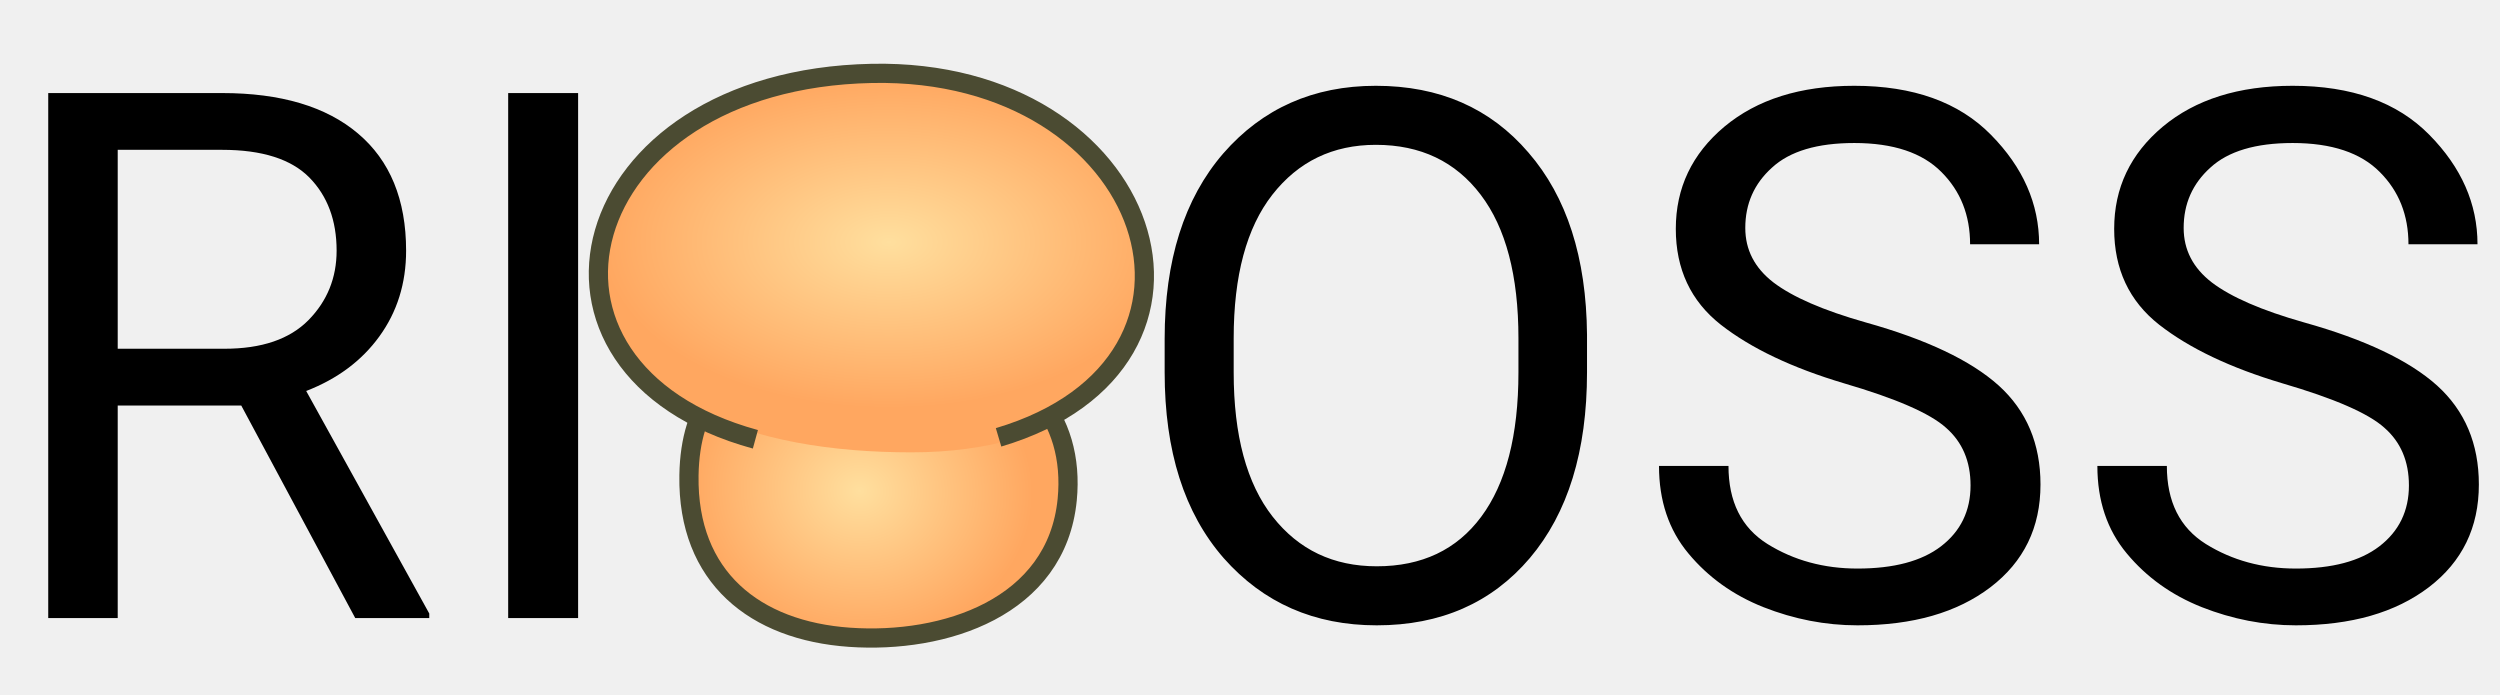
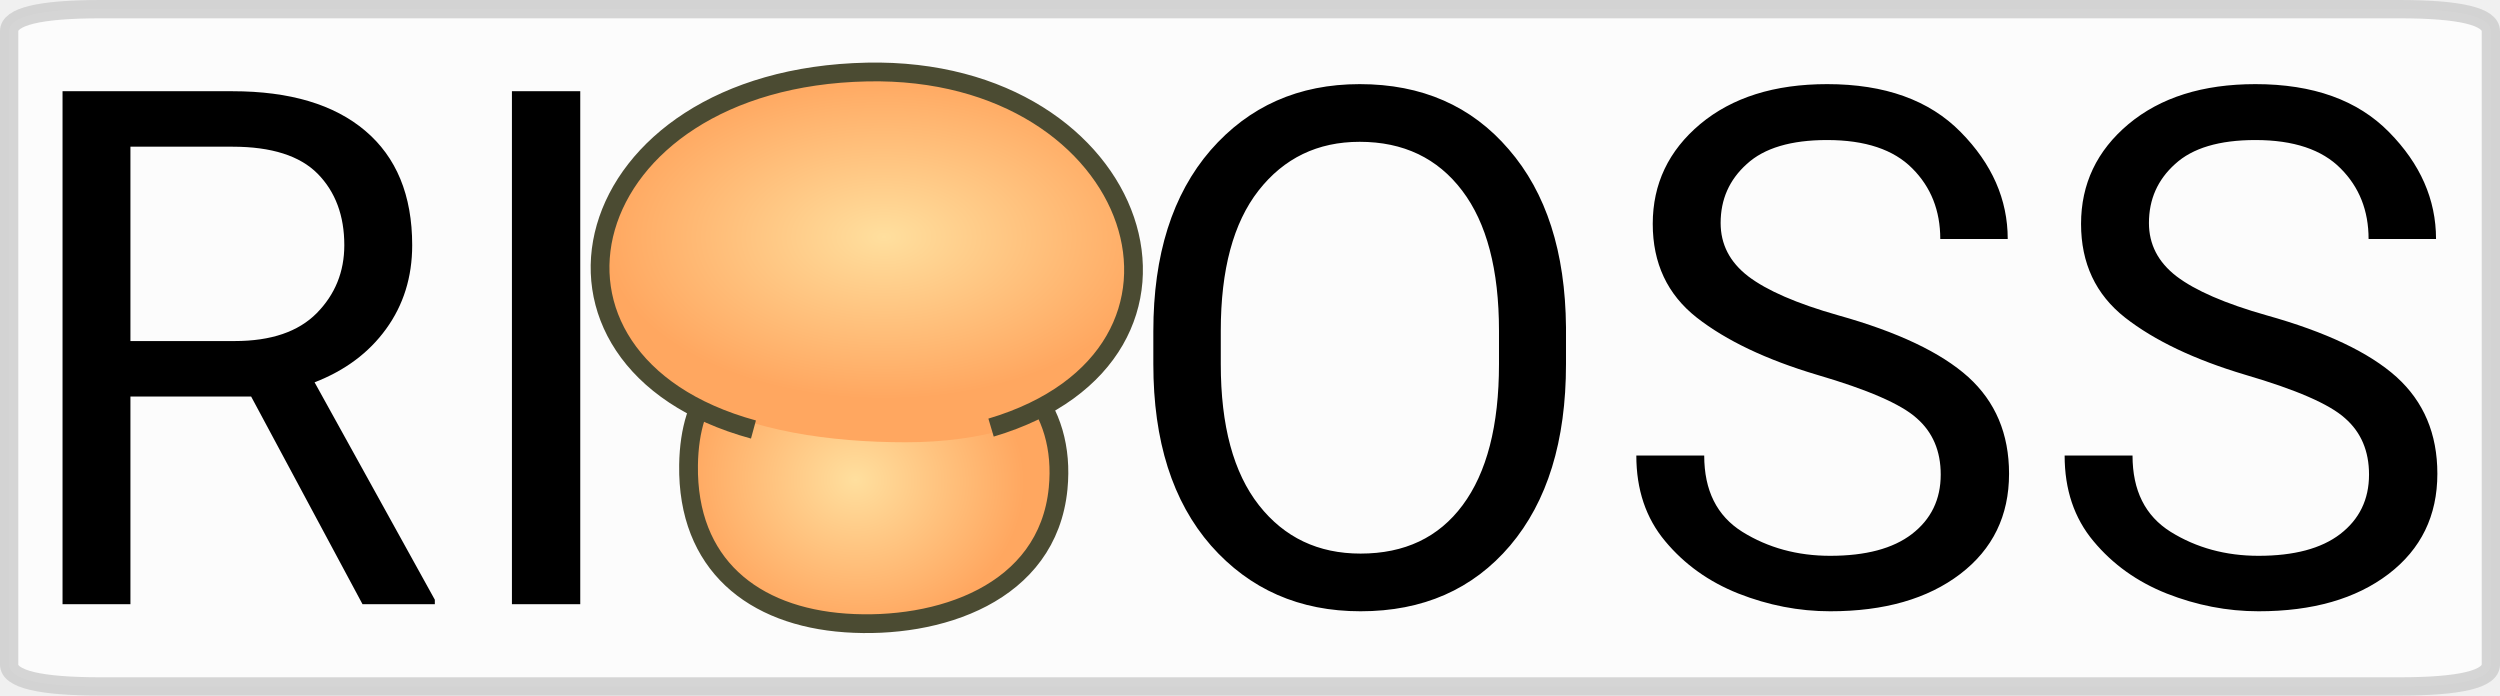
- <svg xmlns="http://www.w3.org/2000/svg" xmlns:xlink="http://www.w3.org/1999/xlink" width="72mm" height="20mm" viewBox="0 0 72 20" version="1.1" id="svg1193">
-   <style>
+ <svg xmlns="http://www.w3.org/2000/svg" xmlns:xlink="http://www.w3.org/1999/xlink" width="73.692mm" height="20.504mm" viewBox="0 0 73.692 20.504" version="1.1" id="svg1193">
+   <style id="style2">
    g { fill: white; }
    @media (prefers-color-scheme: white) {
      g { fill: dark; }
    }
  </style>
  <defs id="defs1187">
    <linearGradient id="linearGradient5555">
      <stop id="stop5557" offset="0" style="stop-color:#ffdf9e;stop-opacity:1" />
      <stop id="stop5559" offset="1" style="stop-color:#ffa760;stop-opacity:1" />
    </linearGradient>
    <radialGradient xlink:href="#linearGradient5555" id="radialGradient5561-8-5-3-7-8-9-50-2-2-7-0-7" cx="225.119" cy="133.786" fx="225.119" fy="133.786" r="32.134" gradientTransform="matrix(0.139991,-0.009789,0.008552,0.122292,-0.825292,736.186)" gradientUnits="userSpaceOnUse" />
    <radialGradient xlink:href="#linearGradient5555" id="radialGradient5561-8-5-7-9-7-4-7-1-5-6-5" cx="225.119" cy="133.786" fx="225.119" fy="133.786" r="32.134" gradientTransform="matrix(0.232538,0,0,-0.134572,-21.2748,761.871)" gradientUnits="userSpaceOnUse" />
  </defs>
-   <g id="layer1" transform="translate(0,-277)">
+   <g id="layer1" transform="translate(0.454454,-276.991)">
+     <path d="M 2.514,297.225 H 70.27 C 72.067,297.225 72.968,297.01 72.968,296.578 V 277.909 C 72.968,277.477 72.067,277.261 70.27,277.261 H 2.514 C 0.713,277.261 -0.185,277.477 -0.185,277.909 V 296.578 C -0.185,297.01 0.713,297.225 2.514,297.225 Z" style="fill:#ffffff;fill-opacity:0.8;fill-rule:nonzero;stroke:#cccccc;stroke-width:0.54;stroke-linecap:butt;stroke-linejoin:miter;stroke-miterlimit:10;stroke-dasharray:none;stroke-opacity:0.8" id="path11249-9-6" />
    <g id="g982" transform="matrix(0.837096,0,0,0.837096,0.669668,49.4918)">
      <text xml:space="preserve" style="font-style:normal;font-weight:normal;font-size:25.4px;line-height:1.25;font-family:sans-serif;letter-spacing:0px;word-spacing:0px;fill:#000000;fill-opacity:1;stroke:none;stroke-width:0.075px;stroke-linecap:butt;stroke-linejoin:miter;stroke-opacity:1" x="-1.234" y="293.049" id="text861">
        <tspan id="tspan859" x="-1.234" y="293.049" style="font-style:normal;font-variant:normal;font-weight:normal;font-stretch:normal;font-family:Roboto;-inkscape-font-specification:Roboto;stroke-width:0.075px">RI</tspan>
      </text>
      <text xml:space="preserve" style="font-style:normal;font-weight:normal;font-size:25.4px;line-height:1.25;font-family:sans-serif;letter-spacing:0px;word-spacing:0px;fill:#000000;fill-opacity:1;stroke:none;stroke-width:0.075px;stroke-linecap:butt;stroke-linejoin:miter;stroke-opacity:1" x="37.802" y="293.049" id="text861-3">
        <tspan id="tspan859-6" x="37.802" y="293.049" style="font-style:normal;font-variant:normal;font-weight:normal;font-stretch:normal;font-family:Roboto;-inkscape-font-specification:Roboto;stroke-width:0.075px">OSS</tspan>
      </text>
      <g transform="matrix(-1.3211,0,0,1.3211,70.8353,-702.61)" id="g153762-1-0-8-50-4-5-6-2-6">
        <path id="path8378-1-5-3-5-3-8-3-9-62-0-4-2-2-2" d="M 36.282,749.948 C 36.322,752.599 34.56,753.986 32.098,754.158 29.637,754.33 26.706,753.389 26.431,750.571 26.223,748.431 27.545,746.81 30.006,746.638 32.468,746.466 36.225,746.073 36.282,749.948 Z" style="opacity:1;fill:url(#radialGradient5561-8-5-3-7-8-9-50-2-2-7-0-7);fill-opacity:1;stroke:#4b4b32;stroke-width:0.5;stroke-miterlimit:4;stroke-dasharray:none;stroke-opacity:1" />
        <path id="path8378-1-5-3-5-0-5-4-29-6-7-9-8-9" d="M 38.474,743.959 C 38.355,741.045 35.16,739.669 31.071,739.669 26.982,739.669 24.269,741.876 24.214,744.597 24.16,747.302 26.401,749.342 30.489,749.342 34.578,749.342 38.644,748.115 38.474,743.959 Z" style="opacity:1;fill:url(#radialGradient5561-8-5-7-9-7-4-7-1-5-6-5);fill-opacity:1;stroke:none;stroke-width:0.5;stroke-miterlimit:4;stroke-dasharray:none;stroke-opacity:1" />
        <path style="fill:none;fill-rule:evenodd;stroke:#4b4b32;stroke-width:0.5;stroke-linecap:butt;stroke-linejoin:miter;stroke-miterlimit:4;stroke-dasharray:none;stroke-opacity:1" d="M 28.219,748.951 C 21.639,746.997 24.168,739.323 31.521,739.473 39.363,739.633 41.244,747.172 34.552,749.002" id="path7332-6-4-1-1-8-5-3-2-6-1-9-1" />
      </g>
    </g>
  </g>
</svg>
